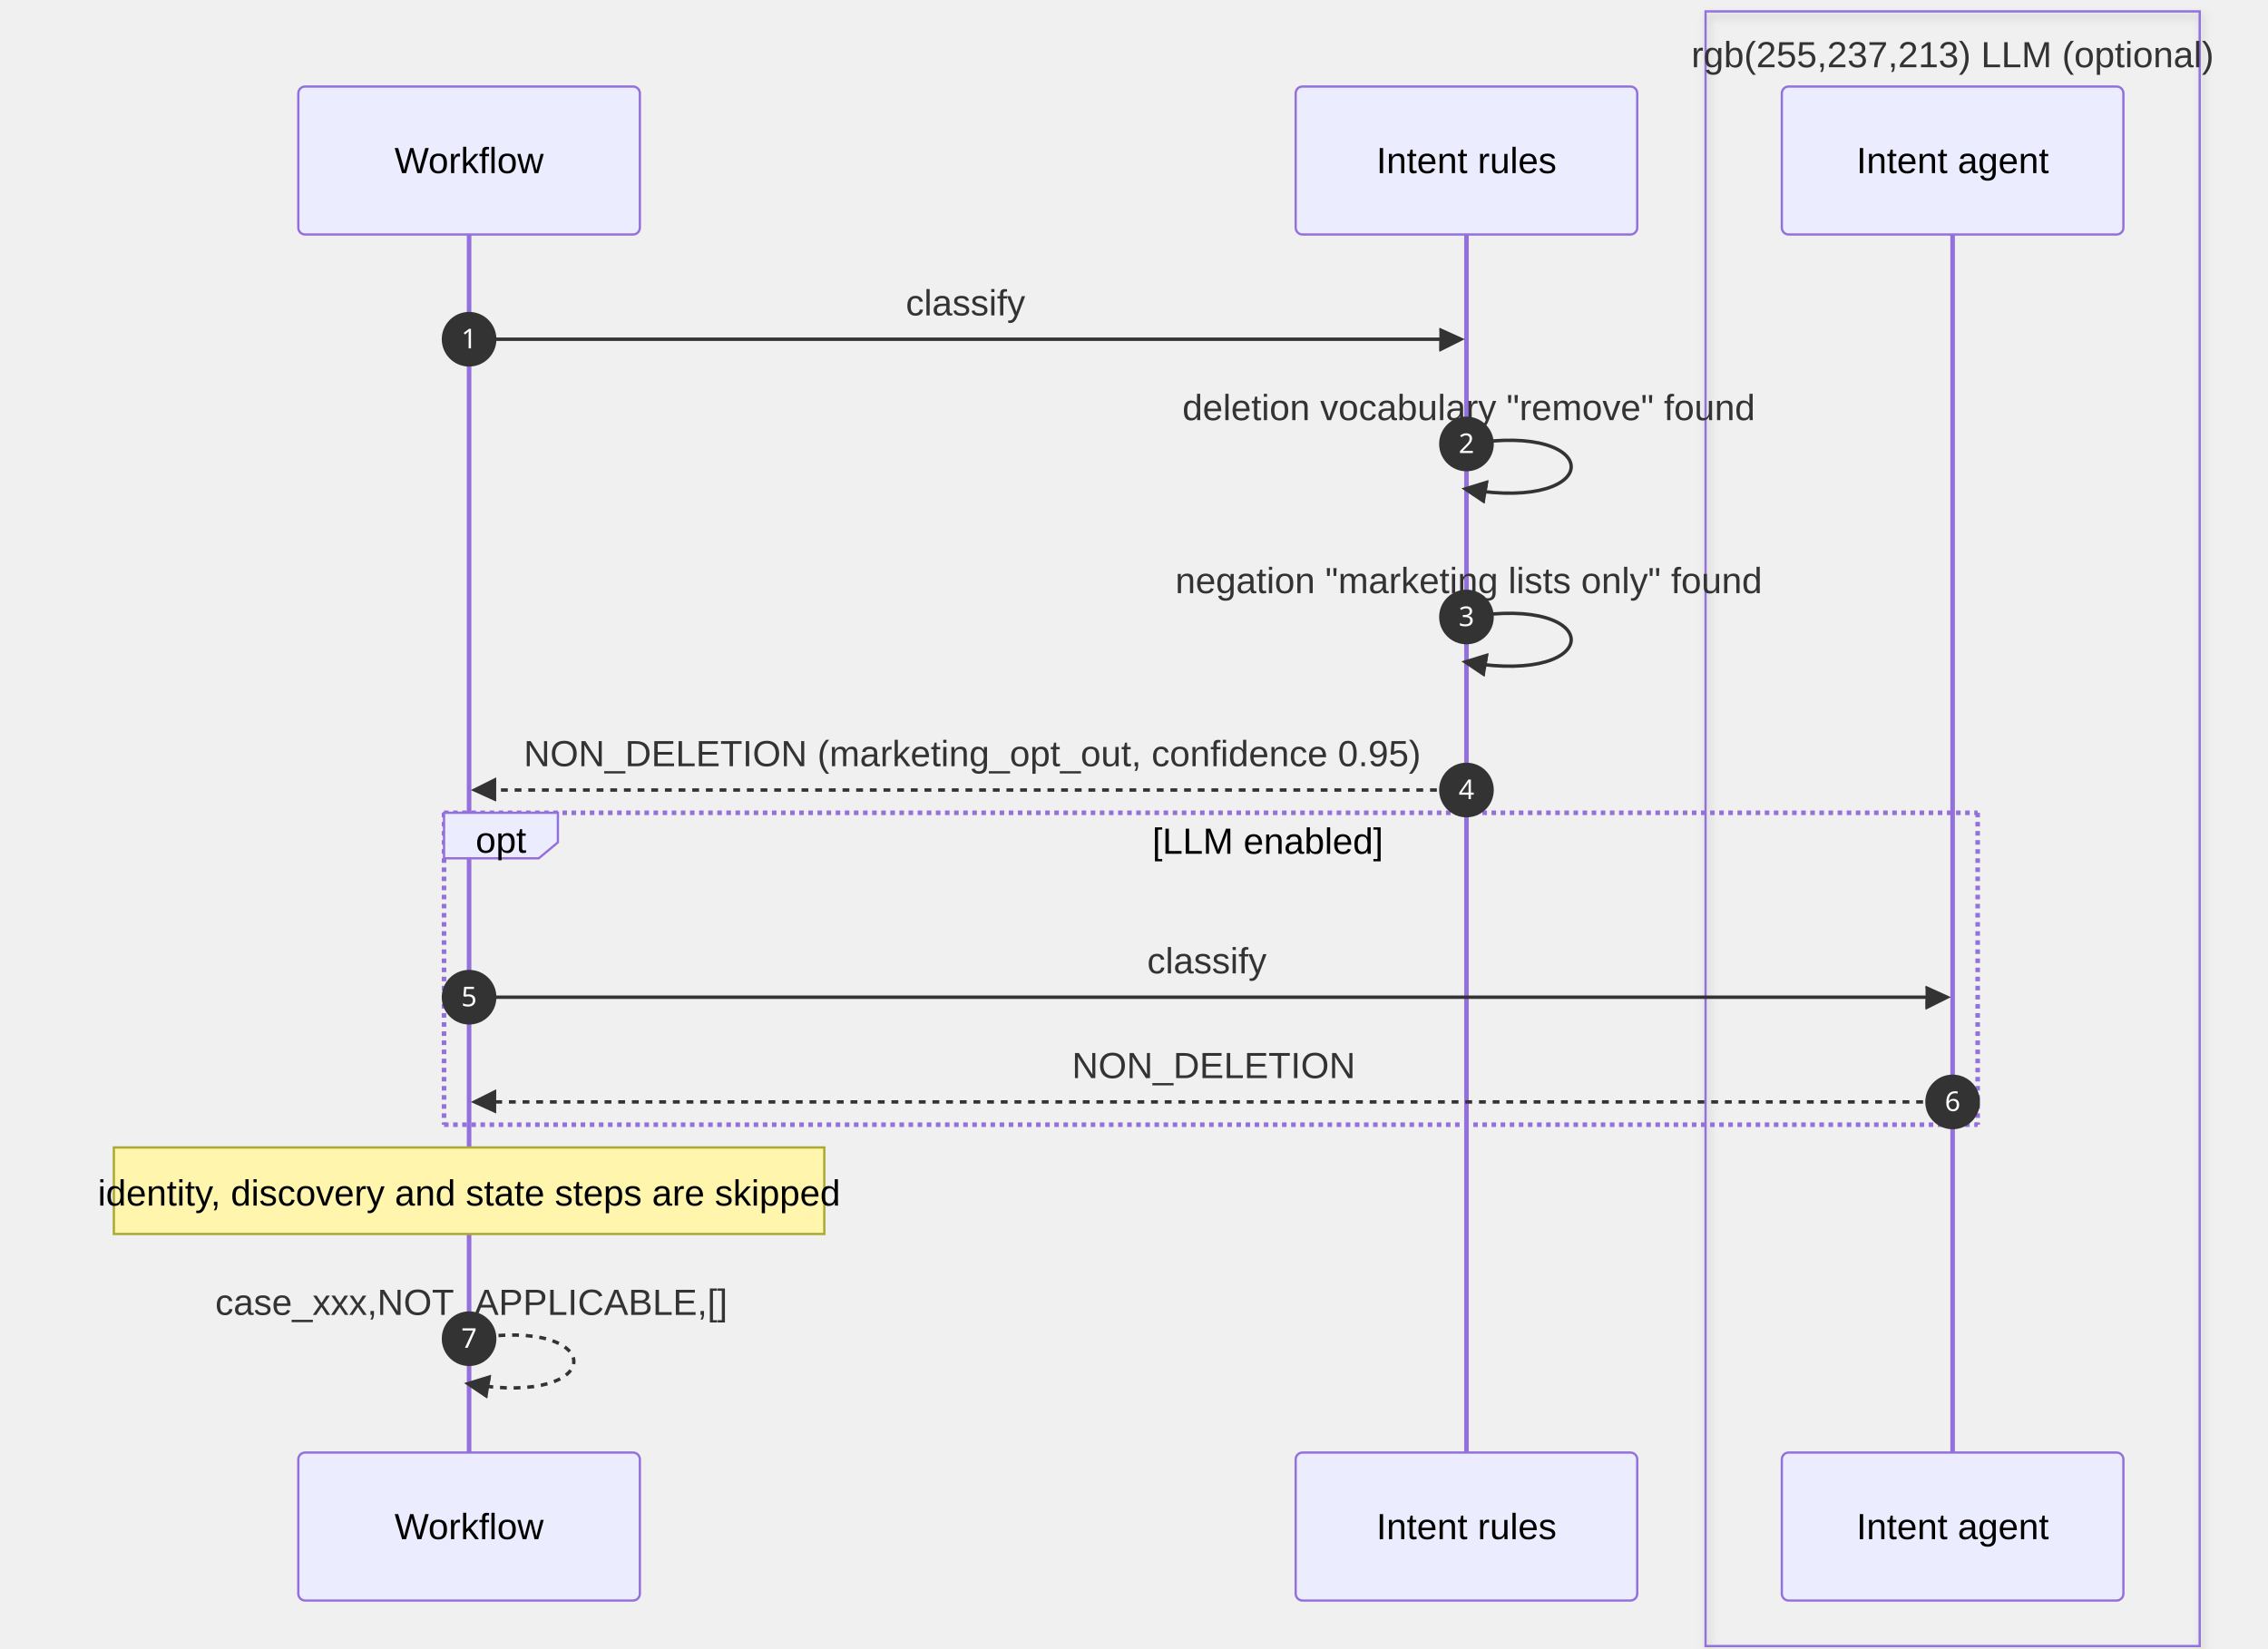
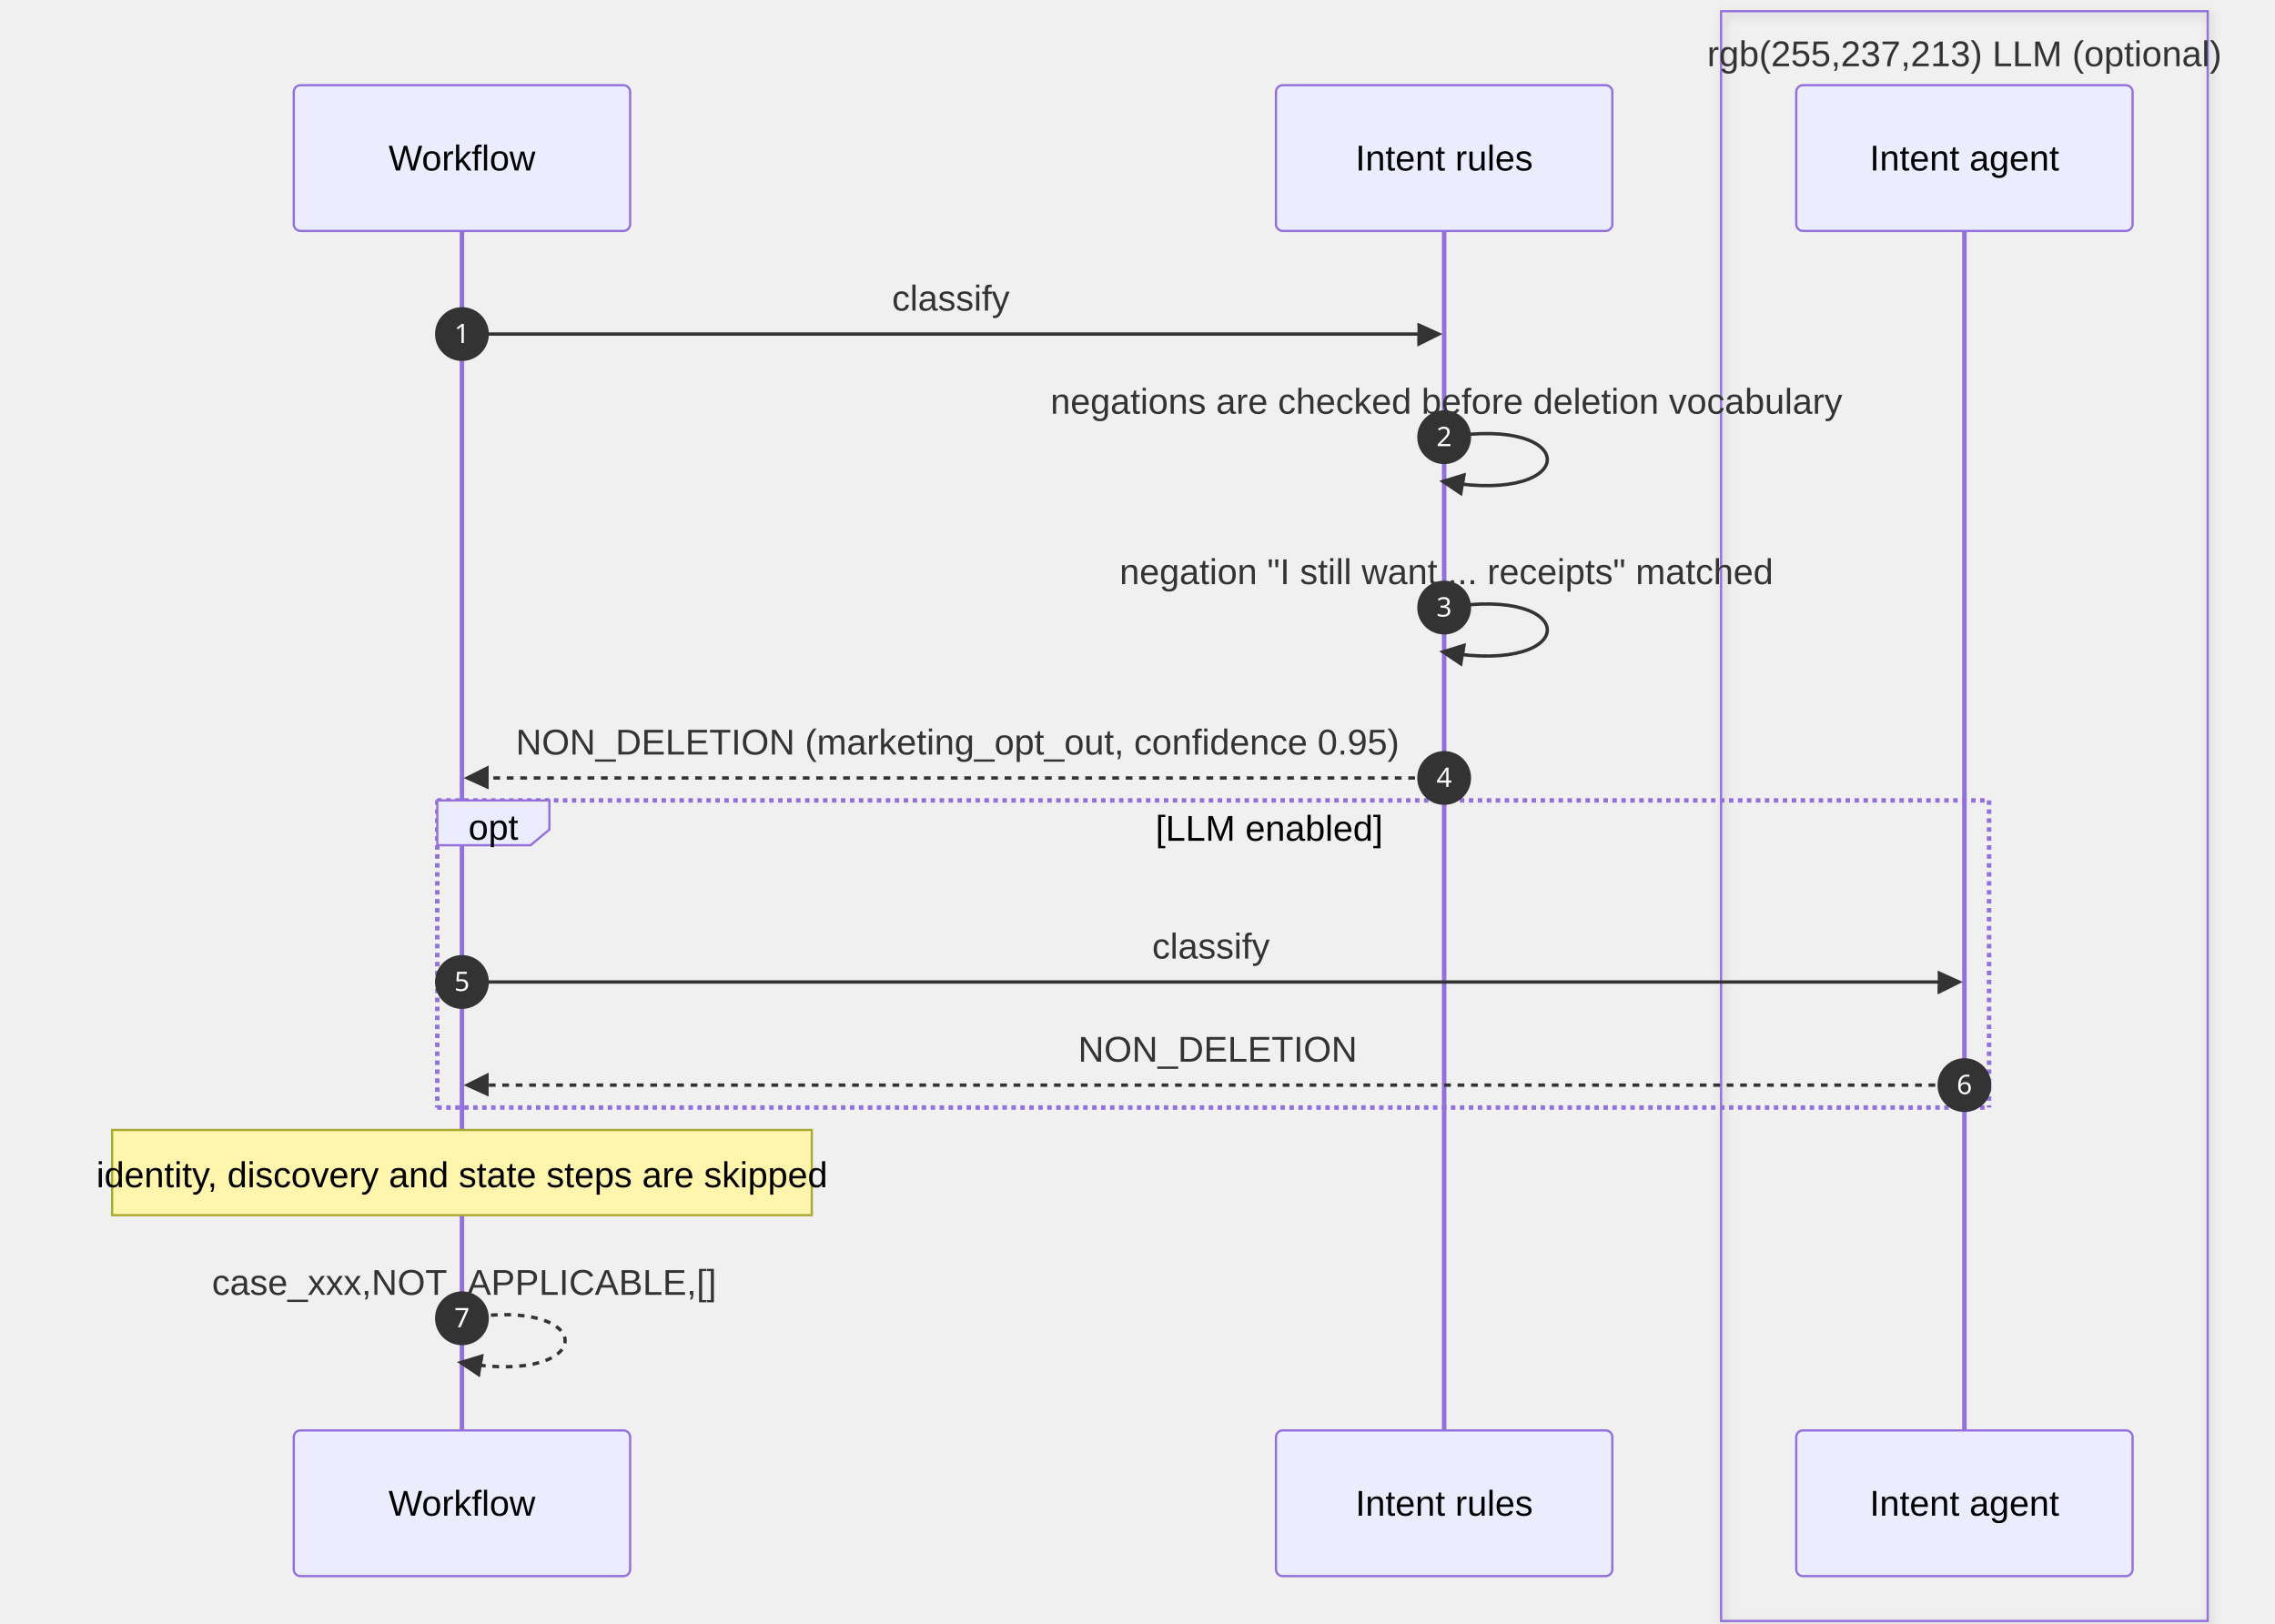
- <svg xmlns="http://www.w3.org/2000/svg" id="my-svg" width="100%" style="max-width: 996px; background-color: white;" viewBox="-131 -10 996 724" role="graphics-document document" aria-roledescription="sequence">
+ <svg xmlns="http://www.w3.org/2000/svg" id="my-svg" width="100%" style="max-width: 1014.5px; background-color: white;" viewBox="-131 -10 1014.5 724" role="graphics-document document" aria-roledescription="sequence">
  <g>
-     <rect x="618" y="-5" fill="transparent" stroke="rgb(0,0,0, 0.5)" width="217" height="718" class="rect" />
-     <text x="726.5" y="14" dominant-baseline="central" alignment-baseline="central" class="text" style="text-anchor: middle; font-size: 16px; font-weight: 400;">
-       <tspan x="726.5" dy="0">rgb(255,237,213) LLM (optional)</tspan>
+     <rect x="636.5" y="-5" fill="transparent" stroke="rgb(0,0,0, 0.5)" width="217" height="718" class="rect" />
+     <text x="745" y="14" dominant-baseline="central" alignment-baseline="central" class="text" style="text-anchor: middle; font-size: 16px; font-weight: 400;">
+       <tspan x="745" dy="0">rgb(255,237,213) LLM (optional)</tspan>
    </text>
  </g>
  <g>
-     <rect x="651.5" y="628" fill="#eaeaea" stroke="#666" width="150" height="65" name="IA" rx="3" ry="3" class="actor actor-bottom" />
-     <text x="726.5" y="660.5" dominant-baseline="central" alignment-baseline="central" class="actor actor-box" style="text-anchor: middle; font-size: 16px; font-weight: 400;">
-       <tspan x="726.5" dy="0">Intent agent</tspan>
+     <rect x="670" y="628" fill="#eaeaea" stroke="#666" width="150" height="65" name="IA" rx="3" ry="3" class="actor actor-bottom" />
+     <text x="745" y="660.5" dominant-baseline="central" alignment-baseline="central" class="actor actor-box" style="text-anchor: middle; font-size: 16px; font-weight: 400;">
+       <tspan x="745" dy="0">Intent agent</tspan>
    </text>
  </g>
  <g>
    <rect x="438" y="628" fill="#eaeaea" stroke="#666" width="150" height="65" name="R" rx="3" ry="3" class="actor actor-bottom" />
    <text x="513" y="660.5" dominant-baseline="central" alignment-baseline="central" class="actor actor-box" style="text-anchor: middle; font-size: 16px; font-weight: 400;">
      <tspan x="513" dy="0">Intent rules</tspan>
    </text>
  </g>
  <g>
    <rect x="0" y="628" fill="#eaeaea" stroke="#666" width="150" height="65" name="W" rx="3" ry="3" class="actor actor-bottom" />
    <text x="75" y="660.5" dominant-baseline="central" alignment-baseline="central" class="actor actor-box" style="text-anchor: middle; font-size: 16px; font-weight: 400;">
      <tspan x="75" dy="0">Workflow</tspan>
    </text>
  </g>
  <g>
-     <line id="actor2" x1="726.5" y1="93" x2="726.5" y2="628" class="actor-line 200" stroke-width="0.5px" stroke="#999" name="IA" data-et="life-line" data-id="IA" />
+     <line id="actor2" x1="745" y1="93" x2="745" y2="628" class="actor-line 200" stroke-width="0.5px" stroke="#999" name="IA" data-et="life-line" data-id="IA" />
    <g id="root-2" data-et="participant" data-type="participant" data-id="IA">
-       <rect x="651.5" y="28" fill="#eaeaea" stroke="#666" width="150" height="65" name="IA" rx="3" ry="3" class="actor actor-top" />
-       <text x="726.5" y="60.5" dominant-baseline="central" alignment-baseline="central" class="actor actor-box" style="text-anchor: middle; font-size: 16px; font-weight: 400;">
-         <tspan x="726.5" dy="0">Intent agent</tspan>
+       <rect x="670" y="28" fill="#eaeaea" stroke="#666" width="150" height="65" name="IA" rx="3" ry="3" class="actor actor-top" />
+       <text x="745" y="60.5" dominant-baseline="central" alignment-baseline="central" class="actor actor-box" style="text-anchor: middle; font-size: 16px; font-weight: 400;">
+         <tspan x="745" dy="0">Intent agent</tspan>
      </text>
    </g>
  </g>
  <g>
    <line id="actor1" x1="513" y1="93" x2="513" y2="628" class="actor-line 200" stroke-width="0.5px" stroke="#999" name="R" data-et="life-line" data-id="R" />
    <g id="root-1" data-et="participant" data-type="participant" data-id="R">
      <rect x="438" y="28" fill="#eaeaea" stroke="#666" width="150" height="65" name="R" rx="3" ry="3" class="actor actor-top" />
      <text x="513" y="60.5" dominant-baseline="central" alignment-baseline="central" class="actor actor-box" style="text-anchor: middle; font-size: 16px; font-weight: 400;">
        <tspan x="513" dy="0">Intent rules</tspan>
      </text>
    </g>
  </g>
  <g>
    <line id="actor0" x1="75" y1="93" x2="75" y2="628" class="actor-line 200" stroke-width="0.5px" stroke="#999" name="W" data-et="life-line" data-id="W" />
    <g id="root-0" data-et="participant" data-type="participant" data-id="W">
      <rect x="0" y="28" fill="#eaeaea" stroke="#666" width="150" height="65" name="W" rx="3" ry="3" class="actor actor-top" />
      <text x="75" y="60.5" dominant-baseline="central" alignment-baseline="central" class="actor actor-box" style="text-anchor: middle; font-size: 16px; font-weight: 400;">
        <tspan x="75" dy="0">Workflow</tspan>
      </text>
    </g>
  </g>
  <style>#my-svg{font-family:"trebuchet ms",verdana,arial,sans-serif;font-size:16px;fill:#333;}@keyframes edge-animation-frame{from{stroke-dashoffset:0;}}@keyframes dash{to{stroke-dashoffset:0;}}#my-svg .edge-animation-slow{stroke-dasharray:9,5!important;stroke-dashoffset:900;animation:dash 50s linear infinite;stroke-linecap:round;}#my-svg .edge-animation-fast{stroke-dasharray:9,5!important;stroke-dashoffset:900;animation:dash 20s linear infinite;stroke-linecap:round;}#my-svg .error-icon{fill:#552222;}#my-svg .error-text{fill:#552222;stroke:#552222;}#my-svg .edge-thickness-normal{stroke-width:1px;}#my-svg .edge-thickness-thick{stroke-width:3.5px;}#my-svg .edge-pattern-solid{stroke-dasharray:0;}#my-svg .edge-thickness-invisible{stroke-width:0;fill:none;}#my-svg .edge-pattern-dashed{stroke-dasharray:3;}#my-svg .edge-pattern-dotted{stroke-dasharray:2;}#my-svg .marker{fill:#333333;stroke:#333333;}#my-svg .marker.cross{stroke:#333333;}#my-svg svg{font-family:"trebuchet ms",verdana,arial,sans-serif;font-size:16px;}#my-svg p{margin:0;}#my-svg .actor{stroke:#9370DB;fill:#ECECFF;stroke-width:1;}#my-svg rect.actor.outer-path[data-look="neo"]{filter:drop-shadow(1px 2px 2px rgba(185, 185, 185, 1));}#my-svg rect.note[data-look="neo"]{stroke:#aaaa33;fill:#fff5ad;filter:drop-shadow(1px 2px 2px rgba(185, 185, 185, 1));}#my-svg text.actor&gt;tspan{fill:black;stroke:none;}#my-svg .actor-line{stroke:#9370DB;}#my-svg .innerArc{stroke-width:1.5;stroke-dasharray:none;}#my-svg .messageLine0{stroke-width:1.5;stroke-dasharray:none;stroke:#333;}#my-svg .messageLine1{stroke-width:1.5;stroke-dasharray:2,2;stroke:#333;}#my-svg [id$="-arrowhead"] path{fill:#333;stroke:#333;}#my-svg .sequenceNumber{fill:white;}#my-svg [id$="-sequencenumber"]{fill:#333;}#my-svg [id$="-crosshead"] path{fill:#333;stroke:#333;}#my-svg .messageText{fill:#333;stroke:none;}#my-svg .labelBox{stroke:#9370DB;fill:#ECECFF;filter:none;}#my-svg .labelText,#my-svg .labelText&gt;tspan{fill:black;stroke:none;}#my-svg .loopText,#my-svg .loopText&gt;tspan{fill:black;stroke:none;}#my-svg .sectionTitle,#my-svg .sectionTitle&gt;tspan{fill:black;stroke:none;}#my-svg .loopLine{stroke-width:2px;stroke-dasharray:2,2;stroke:#9370DB;fill:#9370DB;}#my-svg .note{stroke:#aaaa33;fill:#fff5ad;}#my-svg .noteText,#my-svg .noteText&gt;tspan{fill:black;stroke:none;font-weight:normal;}#my-svg .activation0{fill:#f4f4f4;stroke:#666;}#my-svg .activation1{fill:#f4f4f4;stroke:#666;}#my-svg .activation2{fill:#f4f4f4;stroke:#666;}#my-svg .actorPopupMenu{position:absolute;}#my-svg .actorPopupMenuPanel{position:absolute;fill:#ECECFF;box-shadow:0px 8px 16px 0px rgba(0,0,0,0.2);filter:drop-shadow(3px 5px 2px rgb(0 0 0 / 0.4));}#my-svg .actor-man circle,#my-svg line{fill:#ECECFF;stroke-width:2px;}#my-svg g rect.rect{filter:drop-shadow(1px 2px 2px rgba(185, 185, 185, 1));stroke:#9370DB;}#my-svg .node .neo-node{stroke:#9370DB;}#my-svg [data-look="neo"].node rect,#my-svg [data-look="neo"].cluster rect,#my-svg [data-look="neo"].node polygon{stroke:#9370DB;filter:drop-shadow(1px 2px 2px rgba(185, 185, 185, 1));}#my-svg [data-look="neo"].swimlane.cluster rect{filter:none;}#my-svg [data-look="neo"].node path{stroke:#9370DB;stroke-width:1px;}#my-svg [data-look="neo"].node .outer-path{filter:drop-shadow(1px 2px 2px rgba(185, 185, 185, 1));}#my-svg [data-look="neo"].node .neo-line path{stroke:#9370DB;filter:none;}#my-svg [data-look="neo"].node circle{stroke:#9370DB;filter:drop-shadow(1px 2px 2px rgba(185, 185, 185, 1));}#my-svg [data-look="neo"].node circle .state-start{fill:#000000;}#my-svg [data-look="neo"].icon-shape .icon{fill:#9370DB;filter:drop-shadow(1px 2px 2px rgba(185, 185, 185, 1));}#my-svg [data-look="neo"].icon-shape .icon-neo path{stroke:#9370DB;filter:drop-shadow(1px 2px 2px rgba(185, 185, 185, 1));}#my-svg :root{--mermaid-font-family:"trebuchet ms",verdana,arial,sans-serif;}</style>
  <g />
  <defs>
    <symbol id="my-svg-computer" width="24" height="24">
      <path transform="scale(.5)" d="M2 2v13h20v-13h-20zm18 11h-16v-9h16v9zm-10.228 6l.466-1h3.524l.467 1h-4.457zm14.228 3h-24l2-6h2.104l-1.33 4h18.45l-1.297-4h2.073l2 6zm-5-10h-14v-7h14v7z" />
    </symbol>
  </defs>
  <defs>
    <symbol id="my-svg-database" fill-rule="evenodd" clip-rule="evenodd">
      <path transform="scale(.5)" d="M12.258.001l.256.004.255.005.253.008.251.01.249.012.247.015.246.016.242.019.241.02.239.023.236.024.233.027.231.028.229.031.225.032.223.034.22.036.217.038.214.04.211.041.208.043.205.045.201.046.198.048.194.05.191.051.187.053.183.054.18.056.175.057.172.059.168.06.163.061.16.063.155.064.15.066.074.033.073.033.071.034.07.034.069.035.068.035.067.035.066.035.064.036.064.036.062.036.06.036.06.037.058.037.058.037.055.038.055.038.053.038.052.038.051.039.05.039.048.039.047.039.045.04.044.04.043.04.041.04.04.041.039.041.037.041.036.041.034.041.033.042.032.042.03.042.029.042.027.042.026.043.024.043.023.043.021.043.02.043.018.044.017.043.015.044.013.044.012.044.011.045.009.044.007.045.006.045.004.045.002.045.001.045v17l-.001.045-.002.045-.004.045-.006.045-.007.045-.009.044-.011.045-.012.044-.013.044-.015.044-.017.043-.018.044-.02.043-.021.043-.023.043-.024.043-.026.043-.027.042-.029.042-.03.042-.032.042-.033.042-.034.041-.036.041-.037.041-.039.041-.04.041-.041.04-.043.04-.044.04-.045.04-.047.039-.048.039-.05.039-.051.039-.052.038-.053.038-.055.038-.055.038-.058.037-.058.037-.06.037-.06.036-.062.036-.064.036-.064.036-.066.035-.067.035-.068.035-.069.035-.07.034-.071.034-.073.033-.074.033-.15.066-.155.064-.16.063-.163.061-.168.06-.172.059-.175.057-.18.056-.183.054-.187.053-.191.051-.194.05-.198.048-.201.046-.205.045-.208.043-.211.041-.214.04-.217.038-.22.036-.223.034-.225.032-.229.031-.231.028-.233.027-.236.024-.239.023-.241.02-.242.019-.246.016-.247.015-.249.012-.251.01-.253.008-.255.005-.256.004-.258.001-.258-.001-.256-.004-.255-.005-.253-.008-.251-.01-.249-.012-.247-.015-.245-.016-.243-.019-.241-.02-.238-.023-.236-.024-.234-.027-.231-.028-.228-.031-.226-.032-.223-.034-.22-.036-.217-.038-.214-.04-.211-.041-.208-.043-.204-.045-.201-.046-.198-.048-.195-.05-.19-.051-.187-.053-.184-.054-.179-.056-.176-.057-.172-.059-.167-.06-.164-.061-.159-.063-.155-.064-.151-.066-.074-.033-.072-.033-.072-.034-.07-.034-.069-.035-.068-.035-.067-.035-.066-.035-.064-.036-.063-.036-.062-.036-.061-.036-.06-.037-.058-.037-.057-.037-.056-.038-.055-.038-.053-.038-.052-.038-.051-.039-.049-.039-.049-.039-.046-.039-.046-.04-.044-.04-.043-.04-.041-.04-.04-.041-.039-.041-.037-.041-.036-.041-.034-.041-.033-.042-.032-.042-.03-.042-.029-.042-.027-.042-.026-.043-.024-.043-.023-.043-.021-.043-.02-.043-.018-.044-.017-.043-.015-.044-.013-.044-.012-.044-.011-.045-.009-.044-.007-.045-.006-.045-.004-.045-.002-.045-.001-.045v-17l.001-.045.002-.045.004-.045.006-.045.007-.045.009-.044.011-.045.012-.044.013-.044.015-.044.017-.043.018-.044.02-.043.021-.043.023-.043.024-.043.026-.043.027-.042.029-.042.03-.042.032-.042.033-.042.034-.041.036-.041.037-.041.039-.041.04-.041.041-.04.043-.04.044-.04.046-.04.046-.039.049-.039.049-.039.051-.039.052-.038.053-.038.055-.038.056-.038.057-.037.058-.037.06-.037.061-.036.062-.036.063-.036.064-.036.066-.035.067-.035.068-.035.069-.035.07-.034.072-.034.072-.033.074-.033.151-.066.155-.064.159-.063.164-.061.167-.06.172-.059.176-.057.179-.056.184-.054.187-.053.19-.051.195-.05.198-.048.201-.046.204-.045.208-.043.211-.041.214-.04.217-.038.22-.036.223-.034.226-.032.228-.031.231-.028.234-.027.236-.024.238-.023.241-.02.243-.019.245-.016.247-.015.249-.012.251-.01.253-.008.255-.005.256-.004.258-.001.258.001zm-9.258 20.499v.01l.001.021.003.021.004.022.005.021.006.022.007.022.009.023.01.022.011.023.012.023.013.023.015.023.016.024.017.023.018.024.019.024.021.024.022.025.023.024.024.025.052.049.056.05.061.051.066.051.07.051.075.051.079.052.084.052.088.052.092.052.097.052.102.051.105.052.11.052.114.051.119.051.123.051.127.05.131.05.135.05.139.048.144.049.147.047.152.047.155.047.16.045.163.045.167.043.171.043.176.041.178.041.183.039.187.039.19.037.194.035.197.035.202.033.204.031.209.03.212.029.216.027.219.025.222.024.226.021.23.02.233.018.236.016.24.015.243.012.246.01.249.008.253.005.256.004.259.001.26-.001.257-.004.254-.005.25-.008.247-.011.244-.012.241-.014.237-.016.233-.018.231-.021.226-.021.224-.024.22-.026.216-.027.212-.028.21-.031.205-.031.202-.034.198-.034.194-.036.191-.037.187-.039.183-.04.179-.04.175-.042.172-.043.168-.044.163-.045.16-.046.155-.046.152-.047.148-.048.143-.049.139-.049.136-.05.131-.05.126-.05.123-.051.118-.052.114-.051.11-.052.106-.052.101-.052.096-.052.092-.052.088-.053.083-.051.079-.052.074-.052.07-.051.065-.051.06-.051.056-.05.051-.05.023-.024.023-.025.021-.024.02-.024.019-.024.018-.024.017-.024.015-.023.014-.024.013-.023.012-.023.01-.023.01-.022.008-.022.006-.022.006-.022.004-.022.004-.021.001-.021.001-.021v-4.127l-.077.055-.08.053-.083.054-.085.053-.087.052-.09.052-.093.051-.095.05-.097.05-.1.049-.102.049-.105.048-.106.047-.109.047-.111.046-.114.045-.115.045-.118.044-.12.043-.122.042-.124.042-.126.041-.128.04-.13.04-.132.038-.134.038-.135.037-.138.037-.139.035-.142.035-.143.034-.144.033-.147.032-.148.031-.15.03-.151.03-.153.029-.154.027-.156.027-.158.026-.159.025-.161.024-.162.023-.163.022-.165.021-.166.02-.167.019-.169.018-.169.017-.171.016-.173.015-.173.014-.175.013-.175.012-.177.011-.178.01-.179.008-.179.008-.181.006-.182.005-.182.004-.184.003-.184.002h-.37l-.184-.002-.184-.003-.182-.004-.182-.005-.181-.006-.179-.008-.179-.008-.178-.01-.176-.011-.176-.012-.175-.013-.173-.014-.172-.015-.171-.016-.17-.017-.169-.018-.167-.019-.166-.02-.165-.021-.163-.022-.162-.023-.161-.024-.159-.025-.157-.026-.156-.027-.155-.027-.153-.029-.151-.03-.15-.03-.148-.031-.146-.032-.145-.033-.143-.034-.141-.035-.14-.035-.137-.037-.136-.037-.134-.038-.132-.038-.13-.04-.128-.04-.126-.041-.124-.042-.122-.042-.12-.044-.117-.043-.116-.045-.113-.045-.112-.046-.109-.047-.106-.047-.105-.048-.102-.049-.1-.049-.097-.05-.095-.05-.093-.052-.09-.051-.087-.052-.085-.053-.083-.054-.08-.054-.077-.054v4.127zm0-5.654v.011l.001.021.003.021.004.021.005.022.006.022.007.022.009.022.01.022.011.023.012.023.013.023.015.024.016.023.017.024.018.024.019.024.021.024.022.024.023.025.024.024.052.05.056.05.061.05.066.051.07.051.075.052.079.051.084.052.088.052.092.052.097.052.102.052.105.052.11.051.114.051.119.052.123.05.127.051.131.05.135.049.139.049.144.048.147.048.152.047.155.046.16.045.163.045.167.044.171.042.176.042.178.04.183.04.187.038.19.037.194.036.197.034.202.033.204.032.209.03.212.028.216.027.219.025.222.024.226.022.23.02.233.018.236.016.24.014.243.012.246.01.249.008.253.006.256.003.259.001.26-.001.257-.003.254-.006.25-.008.247-.01.244-.012.241-.015.237-.016.233-.018.231-.02.226-.022.224-.024.22-.025.216-.027.212-.029.21-.03.205-.032.202-.033.198-.035.194-.036.191-.037.187-.039.183-.039.179-.041.175-.042.172-.043.168-.044.163-.045.16-.045.155-.047.152-.047.148-.048.143-.048.139-.05.136-.049.131-.05.126-.051.123-.051.118-.051.114-.052.11-.052.106-.052.101-.052.096-.052.092-.052.088-.052.083-.052.079-.052.074-.051.07-.052.065-.051.06-.05.056-.051.051-.049.023-.025.023-.024.021-.025.02-.024.019-.024.018-.024.017-.024.015-.023.014-.023.013-.024.012-.022.01-.023.01-.023.008-.022.006-.022.006-.022.004-.021.004-.022.001-.021.001-.021v-4.139l-.077.054-.08.054-.083.054-.085.052-.087.053-.09.051-.093.051-.095.051-.097.05-.1.049-.102.049-.105.048-.106.047-.109.047-.111.046-.114.045-.115.044-.118.044-.12.044-.122.042-.124.042-.126.041-.128.04-.13.039-.132.039-.134.038-.135.037-.138.036-.139.036-.142.035-.143.033-.144.033-.147.033-.148.031-.15.03-.151.03-.153.028-.154.028-.156.027-.158.026-.159.025-.161.024-.162.023-.163.022-.165.021-.166.02-.167.019-.169.018-.169.017-.171.016-.173.015-.173.014-.175.013-.175.012-.177.011-.178.009-.179.009-.179.007-.181.007-.182.005-.182.004-.184.003-.184.002h-.37l-.184-.002-.184-.003-.182-.004-.182-.005-.181-.007-.179-.007-.179-.009-.178-.009-.176-.011-.176-.012-.175-.013-.173-.014-.172-.015-.171-.016-.17-.017-.169-.018-.167-.019-.166-.02-.165-.021-.163-.022-.162-.023-.161-.024-.159-.025-.157-.026-.156-.027-.155-.028-.153-.028-.151-.03-.15-.03-.148-.031-.146-.033-.145-.033-.143-.033-.141-.035-.14-.036-.137-.036-.136-.037-.134-.038-.132-.039-.13-.039-.128-.04-.126-.041-.124-.042-.122-.043-.12-.043-.117-.044-.116-.044-.113-.046-.112-.046-.109-.046-.106-.047-.105-.048-.102-.049-.1-.049-.097-.05-.095-.051-.093-.051-.09-.051-.087-.053-.085-.052-.083-.054-.08-.054-.077-.054v4.139zm0-5.666v.011l.001.02.003.022.004.021.005.022.006.021.007.022.009.023.01.022.011.023.012.023.013.023.015.023.016.024.017.024.018.023.019.024.021.025.022.024.023.024.024.025.052.05.056.05.061.05.066.051.07.051.075.052.079.051.084.052.088.052.092.052.097.052.102.052.105.051.11.052.114.051.119.051.123.051.127.05.131.05.135.05.139.049.144.048.147.048.152.047.155.046.16.045.163.045.167.043.171.043.176.042.178.04.183.04.187.038.19.037.194.036.197.034.202.033.204.032.209.03.212.028.216.027.219.025.222.024.226.021.23.02.233.018.236.017.24.014.243.012.246.01.249.008.253.006.256.003.259.001.26-.001.257-.003.254-.006.25-.008.247-.01.244-.013.241-.014.237-.016.233-.018.231-.02.226-.022.224-.024.22-.025.216-.027.212-.029.21-.03.205-.032.202-.033.198-.035.194-.036.191-.037.187-.039.183-.039.179-.041.175-.042.172-.043.168-.044.163-.045.16-.045.155-.047.152-.047.148-.048.143-.049.139-.049.136-.049.131-.051.126-.05.123-.051.118-.052.114-.051.11-.052.106-.052.101-.052.096-.052.092-.052.088-.052.083-.052.079-.052.074-.052.07-.051.065-.051.06-.051.056-.05.051-.049.023-.025.023-.025.021-.024.02-.024.019-.024.018-.024.017-.024.015-.023.014-.024.013-.023.012-.023.01-.022.01-.023.008-.022.006-.022.006-.022.004-.022.004-.021.001-.021.001-.021v-4.153l-.077.054-.08.054-.083.053-.085.053-.087.053-.09.051-.093.051-.095.051-.097.05-.1.049-.102.048-.105.048-.106.048-.109.046-.111.046-.114.046-.115.044-.118.044-.12.043-.122.043-.124.042-.126.041-.128.04-.13.039-.132.039-.134.038-.135.037-.138.036-.139.036-.142.034-.143.034-.144.033-.147.032-.148.032-.15.03-.151.03-.153.028-.154.028-.156.027-.158.026-.159.024-.161.024-.162.023-.163.023-.165.021-.166.02-.167.019-.169.018-.169.017-.171.016-.173.015-.173.014-.175.013-.175.012-.177.01-.178.01-.179.009-.179.007-.181.006-.182.006-.182.004-.184.003-.184.001-.185.001-.185-.001-.184-.001-.184-.003-.182-.004-.182-.006-.181-.006-.179-.007-.179-.009-.178-.01-.176-.01-.176-.012-.175-.013-.173-.014-.172-.015-.171-.016-.17-.017-.169-.018-.167-.019-.166-.02-.165-.021-.163-.023-.162-.023-.161-.024-.159-.024-.157-.026-.156-.027-.155-.028-.153-.028-.151-.03-.15-.03-.148-.032-.146-.032-.145-.033-.143-.034-.141-.034-.14-.036-.137-.036-.136-.037-.134-.038-.132-.039-.13-.039-.128-.041-.126-.041-.124-.041-.122-.043-.12-.043-.117-.044-.116-.044-.113-.046-.112-.046-.109-.046-.106-.048-.105-.048-.102-.048-.1-.05-.097-.049-.095-.051-.093-.051-.09-.052-.087-.052-.085-.053-.083-.053-.08-.054-.077-.054v4.153zm8.74-8.179l-.257.004-.254.005-.25.008-.247.011-.244.012-.241.014-.237.016-.233.018-.231.021-.226.022-.224.023-.22.026-.216.027-.212.028-.21.031-.205.032-.202.033-.198.034-.194.036-.191.038-.187.038-.183.04-.179.041-.175.042-.172.043-.168.043-.163.045-.16.046-.155.046-.152.048-.148.048-.143.048-.139.049-.136.05-.131.05-.126.051-.123.051-.118.051-.114.052-.11.052-.106.052-.101.052-.096.052-.092.052-.088.052-.083.052-.079.052-.074.051-.07.052-.065.051-.06.05-.056.05-.051.05-.023.025-.023.024-.021.024-.02.025-.019.024-.018.024-.017.023-.015.024-.014.023-.013.023-.012.023-.01.023-.01.022-.008.022-.006.023-.006.021-.004.022-.004.021-.001.021-.001.021.001.021.001.021.004.021.004.022.006.021.006.023.008.022.01.022.01.023.012.023.013.023.014.023.015.024.017.023.018.024.019.024.02.025.021.024.023.024.023.025.051.05.056.05.06.05.065.051.07.052.074.051.079.052.083.052.088.052.092.052.096.052.101.052.106.052.11.052.114.052.118.051.123.051.126.051.131.05.136.05.139.049.143.048.148.048.152.048.155.046.16.046.163.045.168.043.172.043.175.042.179.041.183.04.187.038.191.038.194.036.198.034.202.033.205.032.21.031.212.028.216.027.22.026.224.023.226.022.231.021.233.018.237.016.241.014.244.012.247.011.25.008.254.005.257.004.26.001.26-.001.257-.004.254-.005.25-.008.247-.011.244-.012.241-.014.237-.016.233-.018.231-.021.226-.022.224-.023.22-.026.216-.027.212-.028.21-.031.205-.032.202-.033.198-.034.194-.036.191-.038.187-.038.183-.04.179-.041.175-.042.172-.043.168-.043.163-.045.16-.046.155-.046.152-.048.148-.048.143-.048.139-.049.136-.05.131-.05.126-.051.123-.051.118-.051.114-.052.11-.052.106-.052.101-.052.096-.052.092-.052.088-.052.083-.052.079-.052.074-.051.07-.052.065-.051.06-.05.056-.05.051-.05.023-.025.023-.024.021-.024.02-.025.019-.024.018-.024.017-.023.015-.024.014-.023.013-.023.012-.023.01-.023.01-.022.008-.022.006-.023.006-.021.004-.022.004-.021.001-.021.001-.021-.001-.021-.001-.021-.004-.021-.004-.022-.006-.021-.006-.023-.008-.022-.01-.022-.01-.023-.012-.023-.013-.023-.014-.023-.015-.024-.017-.023-.018-.024-.019-.024-.02-.025-.021-.024-.023-.024-.023-.025-.051-.05-.056-.05-.06-.05-.065-.051-.07-.052-.074-.051-.079-.052-.083-.052-.088-.052-.092-.052-.096-.052-.101-.052-.106-.052-.11-.052-.114-.052-.118-.051-.123-.051-.126-.051-.131-.05-.136-.05-.139-.049-.143-.048-.148-.048-.152-.048-.155-.046-.16-.046-.163-.045-.168-.043-.172-.043-.175-.042-.179-.041-.183-.04-.187-.038-.191-.038-.194-.036-.198-.034-.202-.033-.205-.032-.21-.031-.212-.028-.216-.027-.22-.026-.224-.023-.226-.022-.231-.021-.233-.018-.237-.016-.241-.014-.244-.012-.247-.011-.25-.008-.254-.005-.257-.004-.26-.001-.26.001z" />
    </symbol>
  </defs>
  <defs>
    <symbol id="my-svg-clock" width="24" height="24">
      <path transform="scale(.5)" d="M12 2c5.514 0 10 4.486 10 10s-4.486 10-10 10-10-4.486-10-10 4.486-10 10-10zm0-2c-6.627 0-12 5.373-12 12s5.373 12 12 12 12-5.373 12-12-5.373-12-12-12zm5.848 12.459c.202.038.202.333.001.372-1.907.361-6.045 1.111-6.547 1.111-.719 0-1.301-.582-1.301-1.301 0-.512.77-5.447 1.125-7.445.034-.192.312-.181.343.014l.985 6.238 5.394 1.011z" />
    </symbol>
  </defs>
  <defs>
    <marker id="my-svg-arrowhead" refX="7.9" refY="5" markerUnits="userSpaceOnUse" markerWidth="12" markerHeight="12" orient="auto-start-reverse">
      <path d="M -1 0 L 10 5 L 0 10 z" />
    </marker>
  </defs>
  <defs>
    <marker id="my-svg-crosshead" markerWidth="15" markerHeight="8" orient="auto" refX="4" refY="4.5">
      <path fill="none" stroke="#000000" stroke-width="1pt" d="M 1,2 L 6,7 M 6,2 L 1,7" style="stroke-dasharray: 0, 0;" />
    </marker>
  </defs>
  <defs>
    <marker id="my-svg-filled-head" refX="15.5" refY="7" markerWidth="20" markerHeight="28" orient="auto">
      <path d="M 18,7 L9,13 L14,7 L9,1 Z" />
    </marker>
  </defs>
  <defs>
    <marker id="my-svg-sequencenumber" refX="15" refY="15" markerWidth="60" markerHeight="40" orient="auto">
      <circle cx="15" cy="15" r="6" />
    </marker>
  </defs>
  <defs>
    <marker id="my-svg-solidTopArrowHead" refX="7.9" refY="7.25" markerUnits="userSpaceOnUse" markerWidth="12" markerHeight="12" orient="auto-start-reverse">
      <path d="M 0 0 L 10 8 L 0 8 z" />
    </marker>
  </defs>
  <defs>
    <marker id="my-svg-solidBottomArrowHead" refX="7.9" refY="0.75" markerUnits="userSpaceOnUse" markerWidth="12" markerHeight="12" orient="auto-start-reverse">
      <path d="M 0 0 L 10 0 L 0 8 z" />
    </marker>
  </defs>
  <defs>
    <marker id="my-svg-stickTopArrowHead" refX="7.5" refY="7" markerUnits="userSpaceOnUse" markerWidth="12" markerHeight="12" orient="auto-start-reverse">
      <path d="M 0 0 L 7 7" stroke="black" stroke-width="1.5" fill="none" />
    </marker>
  </defs>
  <defs>
    <marker id="my-svg-stickBottomArrowHead" refX="7.5" refY="0" markerUnits="userSpaceOnUse" markerWidth="12" markerHeight="12" orient="auto-start-reverse">
      <path d="M 0 7 L 7 0" stroke="black" stroke-width="1.5" fill="none" />
    </marker>
  </defs>
  <g data-et="control-structure" data-id="i8">
-     <line x1="64" y1="347" x2="737.5" y2="347" class="loopLine" />
-     <line x1="737.5" y1="347" x2="737.5" y2="484" class="loopLine" />
-     <line x1="64" y1="484" x2="737.5" y2="484" class="loopLine" />
+     <line x1="64" y1="347" x2="756" y2="347" class="loopLine" />
+     <line x1="756" y1="347" x2="756" y2="484" class="loopLine" />
+     <line x1="64" y1="484" x2="756" y2="484" class="loopLine" />
    <line x1="64" y1="347" x2="64" y2="484" class="loopLine" />
    <polygon points="64,347 114,347 114,360 105.6,367 64,367" class="labelBox" />
    <text x="89" y="360" text-anchor="middle" dominant-baseline="middle" alignment-baseline="middle" class="labelText" style="font-size: 16px; font-weight: 400;">opt</text>
-     <text x="425.75" y="365" text-anchor="middle" class="loopText" style="font-size: 16px; font-weight: 400;">
-       <tspan x="425.75">[LLM enabled]</tspan>
+     <text x="435" y="365" text-anchor="middle" class="loopText" style="font-size: 16px; font-weight: 400;">
+       <tspan x="435">[LLM enabled]</tspan>
    </text>
  </g>
  <g data-et="note" data-id="i9">
    <rect x="-81" y="494" fill="#EDF2AE" stroke="#666" width="312" height="38" class="note" />
    <text x="75" y="499" text-anchor="middle" dominant-baseline="middle" alignment-baseline="middle" class="noteText" dy="1em" style="font-size: 16px; font-weight: 400;">
      <tspan x="75">identity, discovery and state steps are skipped</tspan>
    </text>
  </g>
  <text x="293" y="108" text-anchor="middle" dominant-baseline="middle" alignment-baseline="middle" class="messageText" dy="1em" style="font-size: 16px; font-weight: 400;">classify</text>
  <line x1="82" y1="139" x2="509" y2="139" class="messageLine0" data-et="message" data-id="i1" data-from="W" data-to="R" stroke-width="2" stroke="none" marker-end="url(#my-svg-arrowhead)" style="fill: none;" />
  <line x1="75" y1="139" x2="75" y2="139" stroke-width="0" marker-start="url(#my-svg-sequencenumber)" />
  <text x="75" y="143" font-family="sans-serif" font-size="12px" text-anchor="middle" class="sequenceNumber">1</text>
-   <text x="514" y="154" text-anchor="middle" dominant-baseline="middle" alignment-baseline="middle" class="messageText" dy="1em" style="font-size: 16px; font-weight: 400;">deletion vocabulary "remove" found</text>
+   <text x="514" y="154" text-anchor="middle" dominant-baseline="middle" alignment-baseline="middle" class="messageText" dy="1em" style="font-size: 16px; font-weight: 400;">negations are checked before deletion vocabulary</text>
  <path d="M 514,185 C 574,175 574,215 514,205" class="messageLine0" data-et="message" data-id="i2" data-from="R" data-to="R" stroke-width="2" stroke="none" marker-end="url(#my-svg-arrowhead)" x1="520" style="fill: none;" />
  <line x1="513" y1="185" x2="513" y2="185" stroke-width="0" marker-start="url(#my-svg-sequencenumber)" />
  <text x="513" y="189" font-family="sans-serif" font-size="12px" text-anchor="middle" class="sequenceNumber">2</text>
-   <text x="514" y="230" text-anchor="middle" dominant-baseline="middle" alignment-baseline="middle" class="messageText" dy="1em" style="font-size: 16px; font-weight: 400;">negation "marketing lists only" found</text>
+   <text x="514" y="230" text-anchor="middle" dominant-baseline="middle" alignment-baseline="middle" class="messageText" dy="1em" style="font-size: 16px; font-weight: 400;">negation "I still want ... receipts" matched</text>
  <path d="M 514,261 C 574,251 574,291 514,281" class="messageLine0" data-et="message" data-id="i3" data-from="R" data-to="R" stroke-width="2" stroke="none" marker-end="url(#my-svg-arrowhead)" x1="520" style="fill: none;" />
  <line x1="513" y1="261" x2="513" y2="261" stroke-width="0" marker-start="url(#my-svg-sequencenumber)" />
  <text x="513" y="265" font-family="sans-serif" font-size="12px" text-anchor="middle" class="sequenceNumber">3</text>
  <text x="296" y="306" text-anchor="middle" dominant-baseline="middle" alignment-baseline="middle" class="messageText" dy="1em" style="font-size: 16px; font-weight: 400;">NON_DELETION (marketing_opt_out, confidence 0.95)</text>
  <line x1="518" y1="337" x2="79" y2="337" class="messageLine1" data-et="message" data-id="i4" data-from="R" data-to="W" stroke-width="2" stroke="none" marker-end="url(#my-svg-arrowhead)" style="stroke-dasharray: 3, 3; fill: none;" />
  <line x1="513" y1="337" x2="513" y2="337" stroke-width="0" marker-start="url(#my-svg-sequencenumber)" />
  <text x="513" y="341" font-family="sans-serif" font-size="12px" text-anchor="middle" class="sequenceNumber">4</text>
-   <text x="399" y="397" text-anchor="middle" dominant-baseline="middle" alignment-baseline="middle" class="messageText" dy="1em" style="font-size: 16px; font-weight: 400;">classify</text>
-   <line x1="82" y1="428" x2="722.5" y2="428" class="messageLine0" data-et="message" data-id="i6" data-from="W" data-to="IA" stroke-width="2" stroke="none" marker-end="url(#my-svg-arrowhead)" style="fill: none;" />
+   <text x="409" y="397" text-anchor="middle" dominant-baseline="middle" alignment-baseline="middle" class="messageText" dy="1em" style="font-size: 16px; font-weight: 400;">classify</text>
+   <line x1="82" y1="428" x2="741" y2="428" class="messageLine0" data-et="message" data-id="i6" data-from="W" data-to="IA" stroke-width="2" stroke="none" marker-end="url(#my-svg-arrowhead)" style="fill: none;" />
  <line x1="75" y1="428" x2="75" y2="428" stroke-width="0" marker-start="url(#my-svg-sequencenumber)" />
  <text x="75" y="432" font-family="sans-serif" font-size="12px" text-anchor="middle" class="sequenceNumber">5</text>
-   <text x="402" y="443" text-anchor="middle" dominant-baseline="middle" alignment-baseline="middle" class="messageText" dy="1em" style="font-size: 16px; font-weight: 400;">NON_DELETION</text>
-   <line x1="731.5" y1="474" x2="79" y2="474" class="messageLine1" data-et="message" data-id="i7" data-from="IA" data-to="W" stroke-width="2" stroke="none" marker-end="url(#my-svg-arrowhead)" style="stroke-dasharray: 3, 3; fill: none;" />
-   <line x1="726.5" y1="474" x2="726.5" y2="474" stroke-width="0" marker-start="url(#my-svg-sequencenumber)" />
-   <text x="726.5" y="478" font-family="sans-serif" font-size="12px" text-anchor="middle" class="sequenceNumber">6</text>
+   <text x="412" y="443" text-anchor="middle" dominant-baseline="middle" alignment-baseline="middle" class="messageText" dy="1em" style="font-size: 16px; font-weight: 400;">NON_DELETION</text>
+   <line x1="750" y1="474" x2="79" y2="474" class="messageLine1" data-et="message" data-id="i7" data-from="IA" data-to="W" stroke-width="2" stroke="none" marker-end="url(#my-svg-arrowhead)" style="stroke-dasharray: 3, 3; fill: none;" />
+   <line x1="745" y1="474" x2="745" y2="474" stroke-width="0" marker-start="url(#my-svg-sequencenumber)" />
+   <text x="745" y="478" font-family="sans-serif" font-size="12px" text-anchor="middle" class="sequenceNumber">6</text>
  <text x="76" y="547" text-anchor="middle" dominant-baseline="middle" alignment-baseline="middle" class="messageText" dy="1em" style="font-size: 16px; font-weight: 400;">case_xxx,NOT_APPLICABLE,[]</text>
  <path d="M 76,578 C 136,568 136,608 76,598" class="messageLine1" data-et="message" data-id="i10" data-from="W" data-to="W" stroke-width="2" stroke="none" marker-end="url(#my-svg-arrowhead)" x1="82" style="stroke-dasharray: 3, 3; fill: none;" />
  <line x1="75" y1="578" x2="75" y2="578" stroke-width="0" marker-start="url(#my-svg-sequencenumber)" />
  <text x="75" y="582" font-family="sans-serif" font-size="12px" text-anchor="middle" class="sequenceNumber">7</text>
</svg>
